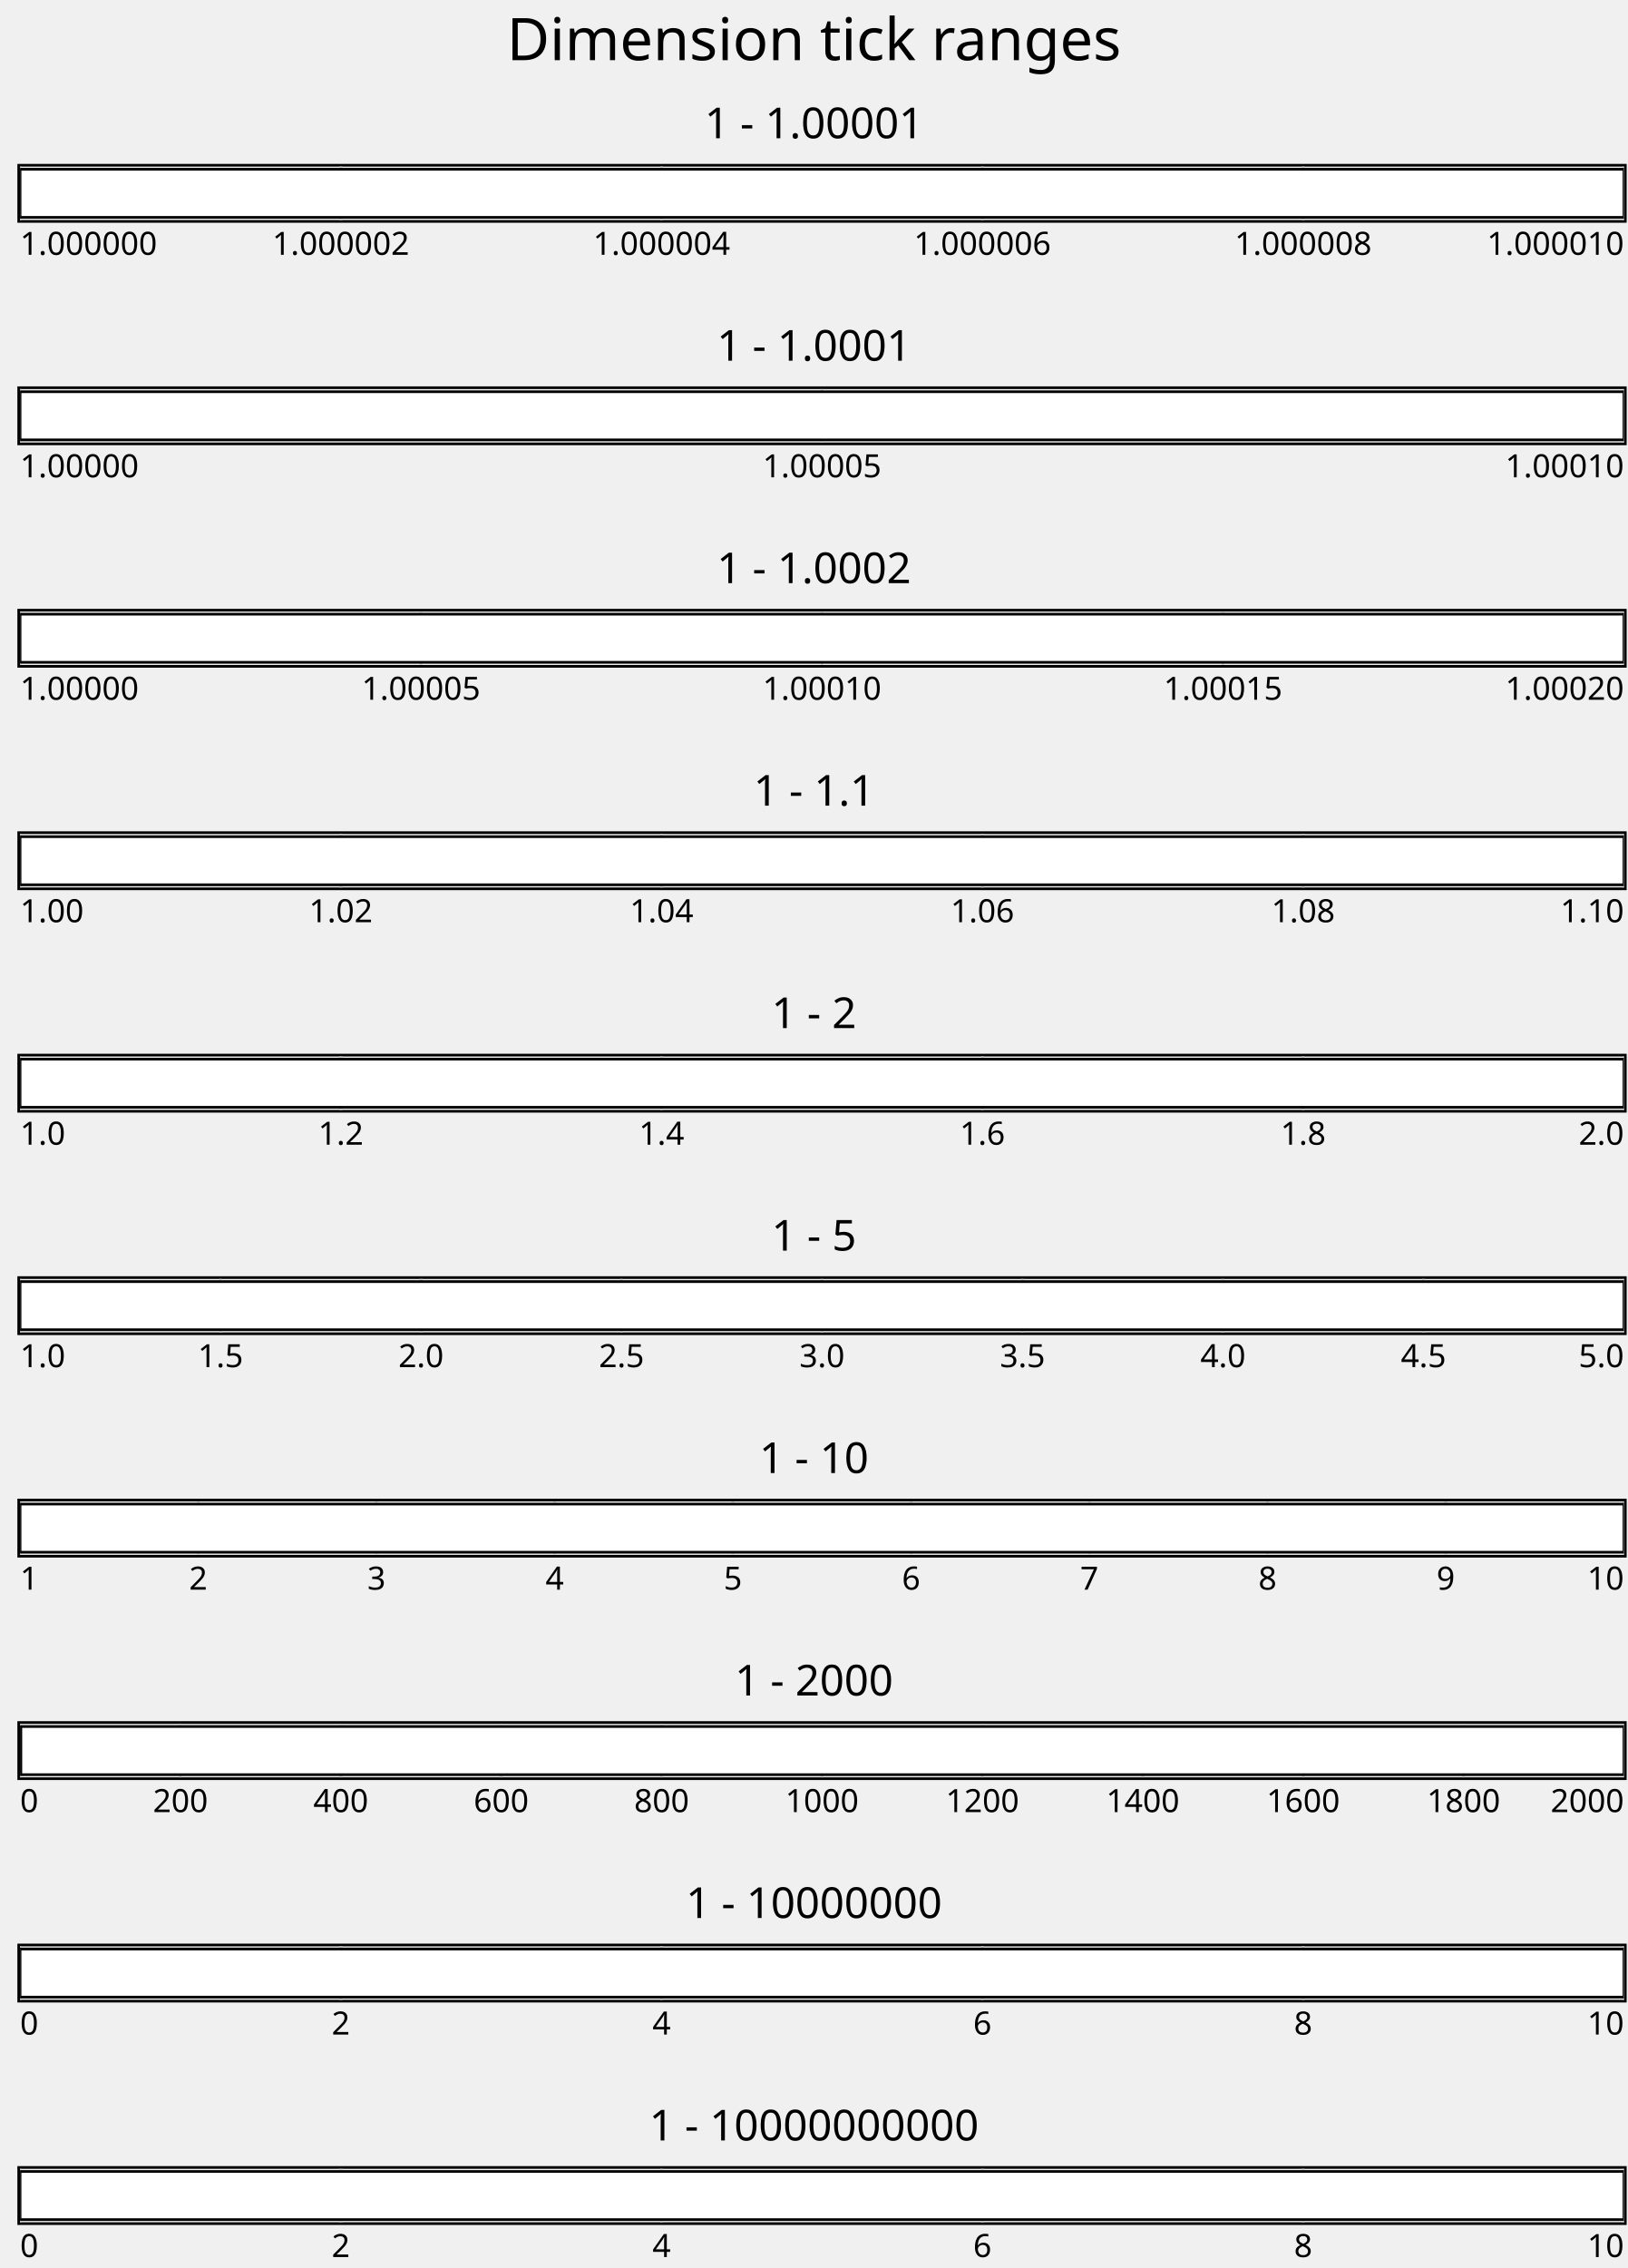
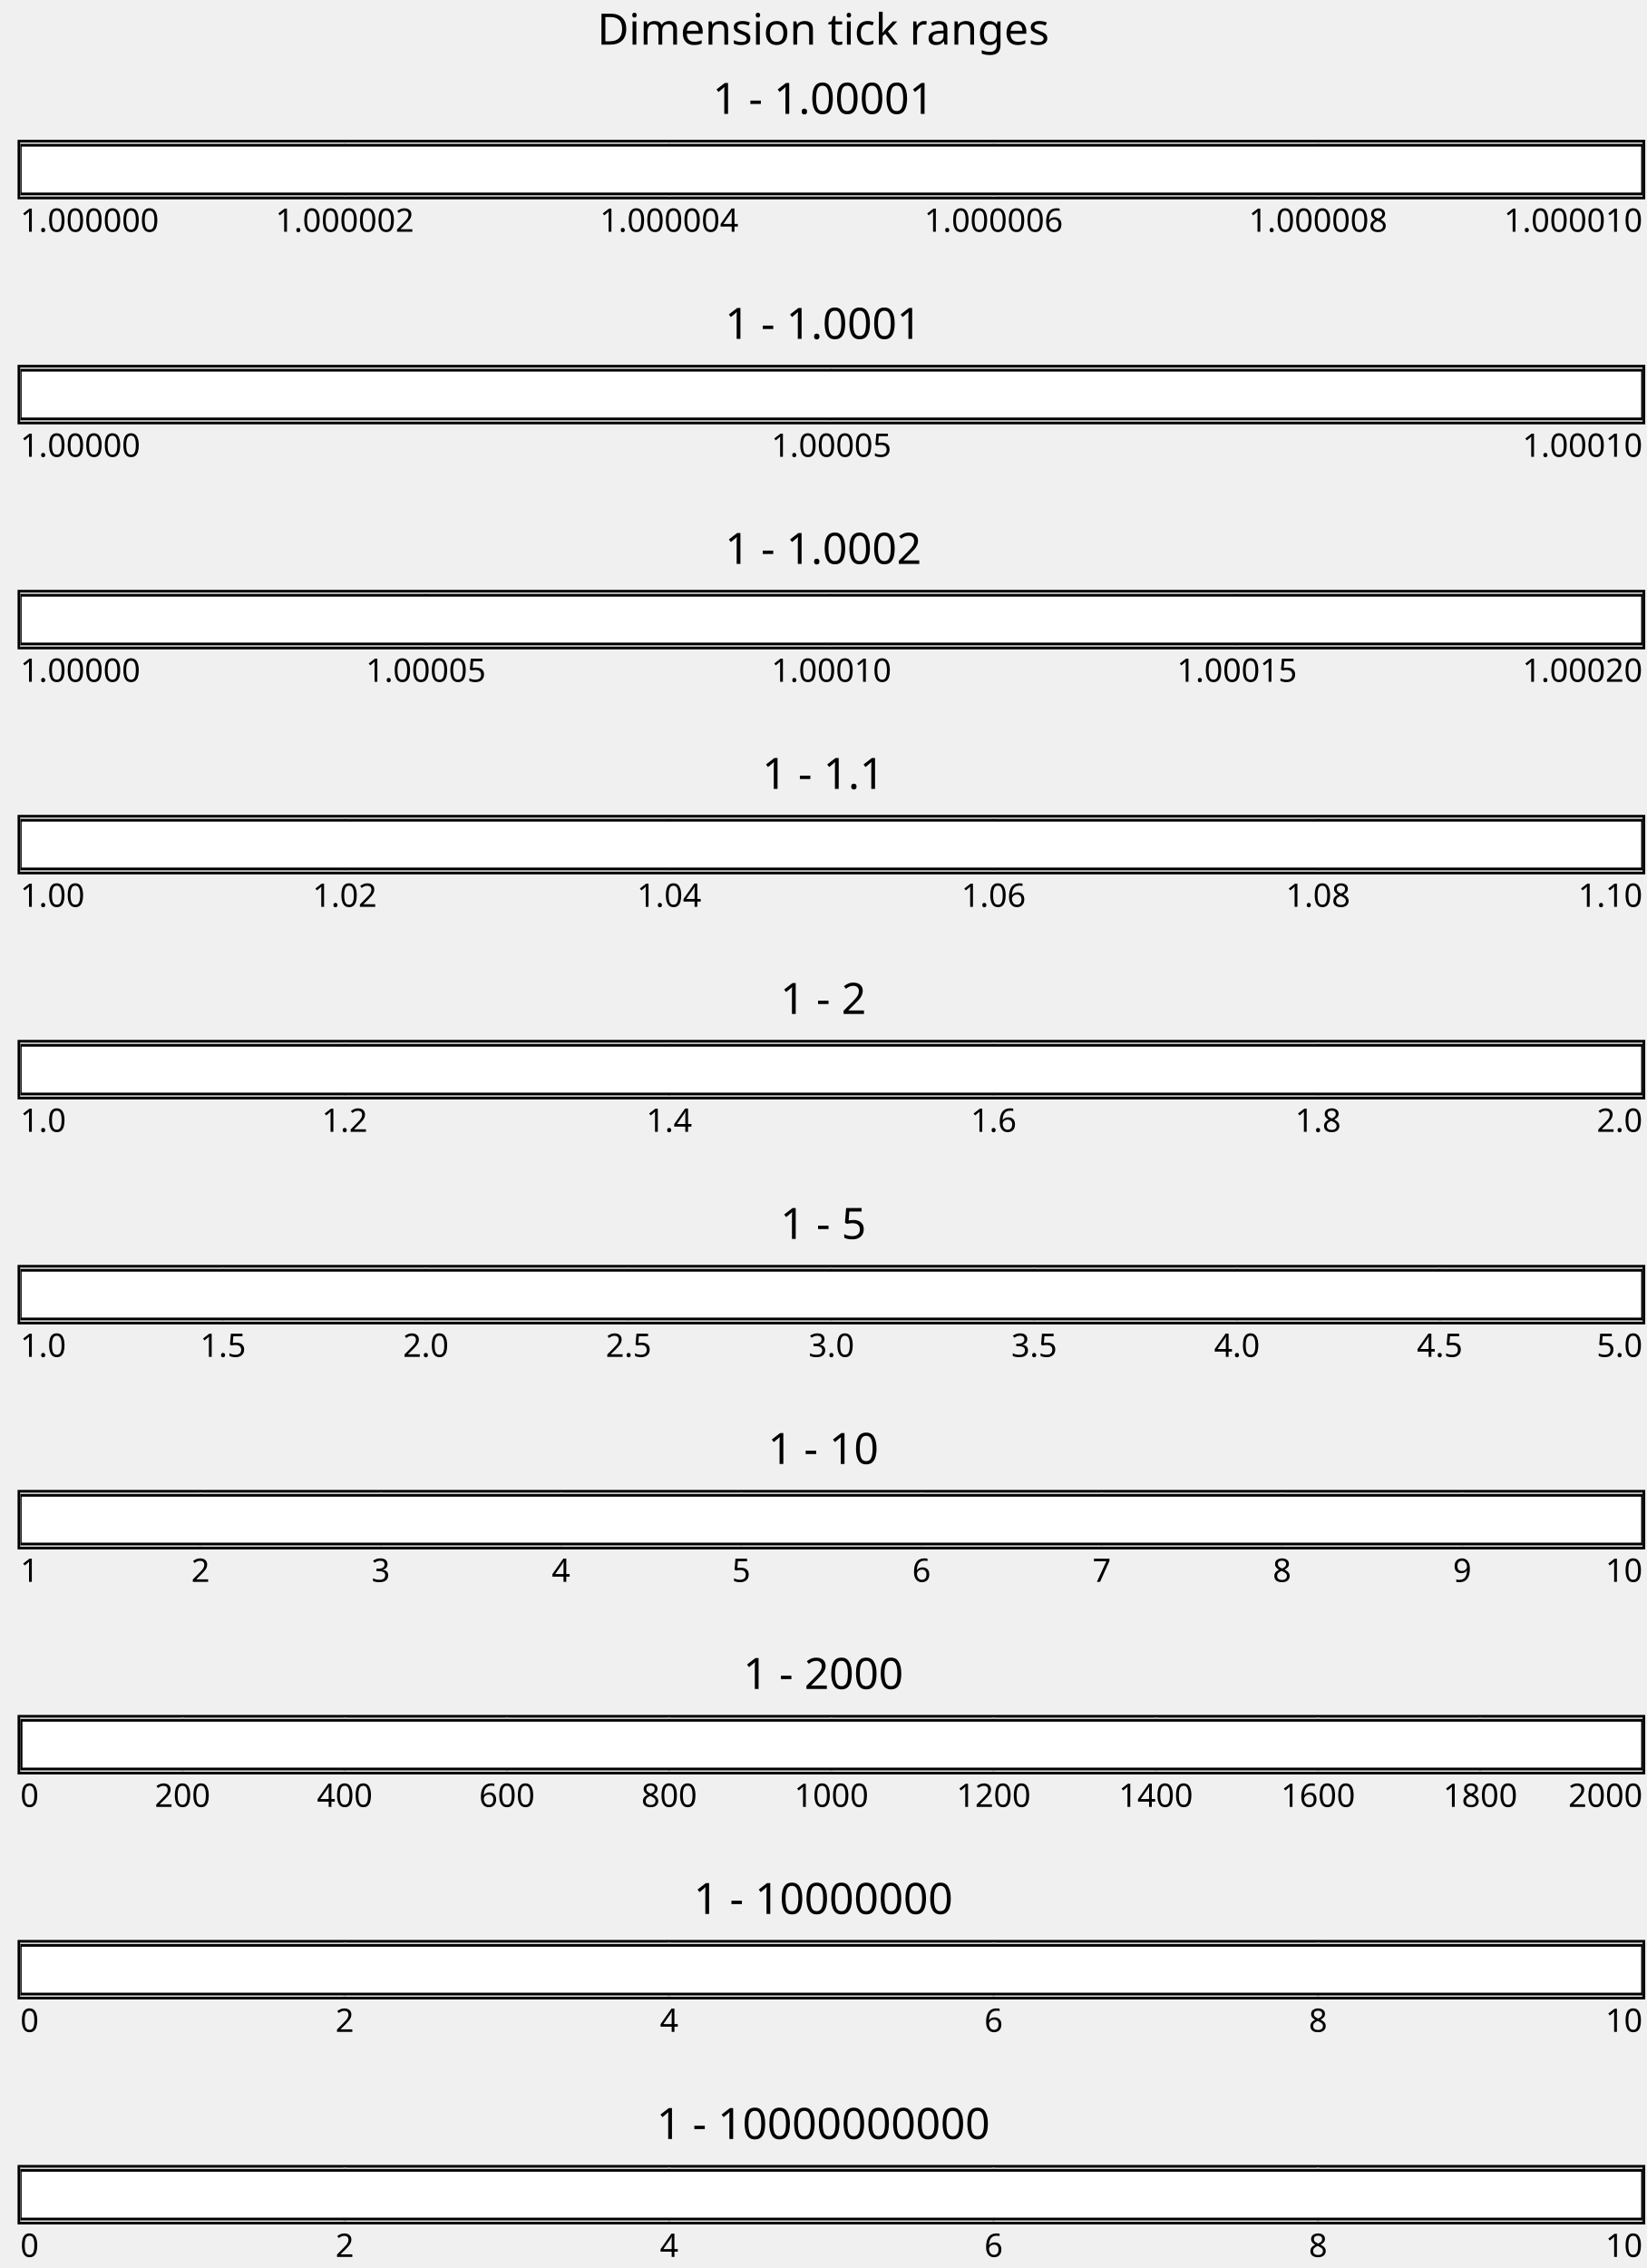
- <svg xmlns="http://www.w3.org/2000/svg" width="609" height="848.2" viewBox="0 0 609 848.2" transform="translate(0.5, 0.5)">
+ <svg xmlns="http://www.w3.org/2000/svg" width="609" height="838.6" viewBox="0 0 609 838.6" transform="translate(0.5, 0.5)">
  <g class="layout">
-     <g fill="black" font-family="sans-serif" font-size="22" text-anchor="middle" transform="translate(180.272,0)">
-       <text y="22" x="123.728">Dimension tick ranges</text>
-     </g>
-     <g transform="translate(0,35.2)">
+     <g fill="black" font-family="sans-serif" font-size="16" text-anchor="middle" transform="translate(214.016,0)">
+       <text y="16" x="89.984">Dimension tick ranges</text>
+     </g>
+     <g transform="translate(0,25.6)">
      <g class="layout">
        <g fill="black" font-family="sans-serif" font-size="16" text-anchor="middle" transform="translate(257.488,0)">
          <text y="16" x="46.512">1 - 1.00001</text>
        </g>
        <g transform="translate(0,26.6)">
          <g class="legend" font-family="sans-serif" font-size="12" text-anchor="end" transform="translate(0, 0)" />
        </g>
        <g transform="translate(6,25.6)">
          <rect x="0.5" y="0.5" width="601" height="21" stroke="black" fill="none" class="frame" stroke-width="1" />
        </g>
        <g transform="translate(7,26.6)">
          <g class="plot" clip-path="url(#id13)">
            <defs>
              <clipPath id="id13">
                <rect width="600" height="20" />
              </clipPath>
            </defs>
            <path d="M 0 0 V 20 M 120 0 V 20 M 240 0 V 20 M 360 0 V 20 M 480 0 V 20 M 600 0 V 20" stroke="lightgray" class="x-grid" />
            <g stroke="black" stroke-width="1" class="period">
              <rect x="0" y="1" width="600" height="18" fill="white" />
            </g>
            <g class="labels" font-family="sans-serif" font-size="12" text-anchor="middle" />
          </g>
        </g>
        <g transform="translate(7,47.6)">
          <g class="x-axis-labels" font-family="sans-serif" font-size="12" text-anchor="middle" stroke="none" fill="black">
            <text x="0" y="12" text-anchor="start">1.000000</text>
            <text x="120" y="12">1.000002</text>
            <text x="240" y="12">1.000004</text>
            <text x="360" y="12">1.000006</text>
            <text x="480" y="12">1.000008</text>
            <text x="600" y="12" text-anchor="end">1.000010</text>
          </g>
        </g>
      </g>
    </g>
-     <g transform="translate(0,118.4)">
+     <g transform="translate(0,108.8)">
      <g class="layout">
        <g fill="black" font-family="sans-serif" font-size="16" text-anchor="middle" transform="translate(262.58,0)">
          <text y="16" x="41.42">1 - 1.0001</text>
        </g>
        <g transform="translate(0,26.6)">
          <g class="legend" font-family="sans-serif" font-size="12" text-anchor="end" transform="translate(0, 0)" />
        </g>
        <g transform="translate(6,25.6)">
          <rect x="0.5" y="0.5" width="601" height="21" stroke="black" fill="none" class="frame" stroke-width="1" />
        </g>
        <g transform="translate(7,26.6)">
          <g class="plot" clip-path="url(#id14)">
            <defs>
              <clipPath id="id14">
                <rect width="600" height="20" />
              </clipPath>
            </defs>
            <path d="M 0 0 V 20 M 300 0 V 20 M 600 0 V 20" stroke="lightgray" class="x-grid" />
            <g stroke="black" stroke-width="1" class="period">
              <rect x="0" y="1" width="600" height="18" fill="white" />
            </g>
            <g class="labels" font-family="sans-serif" font-size="12" text-anchor="middle" />
          </g>
        </g>
        <g transform="translate(7,47.6)">
          <g class="x-axis-labels" font-family="sans-serif" font-size="12" text-anchor="middle" stroke="none" fill="black">
            <text x="0" y="12" text-anchor="start">1.00000</text>
            <text x="300" y="12">1.00005</text>
            <text x="600" y="12" text-anchor="end">1.00010</text>
          </g>
        </g>
      </g>
    </g>
-     <g transform="translate(0,201.6)">
+     <g transform="translate(0,192)">
      <g class="layout">
        <g fill="black" font-family="sans-serif" font-size="16" text-anchor="middle" transform="translate(262.58,0)">
          <text y="16" x="41.42">1 - 1.0002</text>
        </g>
        <g transform="translate(0,26.6)">
          <g class="legend" font-family="sans-serif" font-size="12" text-anchor="end" transform="translate(0, 0)" />
        </g>
        <g transform="translate(6,25.6)">
          <rect x="0.5" y="0.5" width="601" height="21" stroke="black" fill="none" class="frame" stroke-width="1" />
        </g>
        <g transform="translate(7,26.6)">
          <g class="plot" clip-path="url(#id15)">
            <defs>
              <clipPath id="id15">
                <rect width="600" height="20" />
              </clipPath>
            </defs>
            <path d="M 0 0 V 20 M 150 0 V 20 M 300 0 V 20 M 450 0 V 20 M 600 0 V 20" stroke="lightgray" class="x-grid" />
            <g stroke="black" stroke-width="1" class="period">
              <rect x="0" y="1" width="600" height="18" fill="white" />
            </g>
            <g class="labels" font-family="sans-serif" font-size="12" text-anchor="middle" />
          </g>
        </g>
        <g transform="translate(7,47.6)">
          <g class="x-axis-labels" font-family="sans-serif" font-size="12" text-anchor="middle" stroke="none" fill="black">
            <text x="0" y="12" text-anchor="start">1.00000</text>
            <text x="150" y="12">1.00005</text>
            <text x="300" y="12">1.00010</text>
            <text x="450" y="12">1.00015</text>
            <text x="600" y="12" text-anchor="end">1.00020</text>
          </g>
        </g>
      </g>
    </g>
-     <g transform="translate(0,284.8)">
+     <g transform="translate(0,275.2)">
      <g class="layout">
        <g fill="black" font-family="sans-serif" font-size="16" text-anchor="middle" transform="translate(277.856,0)">
          <text y="16" x="26.144">1 - 1.1</text>
        </g>
        <g transform="translate(0,26.6)">
          <g class="legend" font-family="sans-serif" font-size="12" text-anchor="end" transform="translate(0, 0)" />
        </g>
        <g transform="translate(6,25.6)">
          <rect x="0.5" y="0.5" width="601" height="21" stroke="black" fill="none" class="frame" stroke-width="1" />
        </g>
        <g transform="translate(7,26.6)">
          <g class="plot" clip-path="url(#id16)">
            <defs>
              <clipPath id="id16">
                <rect width="600" height="20" />
              </clipPath>
            </defs>
            <path d="M 0 0 V 20 M 120 0 V 20 M 240 0 V 20 M 360 0 V 20 M 480 0 V 20 M 600 0 V 20" stroke="lightgray" class="x-grid" />
            <g stroke="black" stroke-width="1" class="period">
              <rect x="0" y="1" width="600" height="18" fill="white" />
            </g>
            <g class="labels" font-family="sans-serif" font-size="12" text-anchor="middle" />
          </g>
        </g>
        <g transform="translate(7,47.6)">
          <g class="x-axis-labels" font-family="sans-serif" font-size="12" text-anchor="middle" stroke="none" fill="black">
            <text x="0" y="12" text-anchor="start">1.00</text>
            <text x="120" y="12">1.02</text>
            <text x="240" y="12">1.04</text>
            <text x="360" y="12">1.06</text>
            <text x="480" y="12">1.08</text>
            <text x="600" y="12" text-anchor="end">1.10</text>
          </g>
        </g>
      </g>
    </g>
-     <g transform="translate(0,368)">
+     <g transform="translate(0,358.4)">
      <g class="layout">
        <g fill="black" font-family="sans-serif" font-size="16" text-anchor="middle" transform="translate(285.456,0)">
          <text y="16" x="18.544">1 - 2</text>
        </g>
        <g transform="translate(0,26.6)">
          <g class="legend" font-family="sans-serif" font-size="12" text-anchor="end" transform="translate(0, 0)" />
        </g>
        <g transform="translate(6,25.6)">
          <rect x="0.5" y="0.5" width="601" height="21" stroke="black" fill="none" class="frame" stroke-width="1" />
        </g>
        <g transform="translate(7,26.6)">
          <g class="plot" clip-path="url(#id17)">
            <defs>
              <clipPath id="id17">
                <rect width="600" height="20" />
              </clipPath>
            </defs>
            <path d="M 0 0 V 20 M 120 0 V 20 M 240 0 V 20 M 360 0 V 20 M 480 0 V 20 M 600 0 V 20" stroke="lightgray" class="x-grid" />
            <g stroke="black" stroke-width="1" class="period">
              <rect x="0" y="1" width="600" height="18" fill="white" />
            </g>
            <g class="labels" font-family="sans-serif" font-size="12" text-anchor="middle" />
          </g>
        </g>
        <g transform="translate(7,47.6)">
          <g class="x-axis-labels" font-family="sans-serif" font-size="12" text-anchor="middle" stroke="none" fill="black">
            <text x="0" y="12" text-anchor="start">1.0</text>
            <text x="120" y="12">1.2</text>
            <text x="240" y="12">1.4</text>
            <text x="360" y="12">1.6</text>
            <text x="480" y="12">1.8</text>
            <text x="600" y="12" text-anchor="end">2.0</text>
          </g>
        </g>
      </g>
    </g>
-     <g transform="translate(0,451.2)">
+     <g transform="translate(0,441.6)">
      <g class="layout">
        <g fill="black" font-family="sans-serif" font-size="16" text-anchor="middle" transform="translate(285.456,0)">
          <text y="16" x="18.544">1 - 5</text>
        </g>
        <g transform="translate(0,26.6)">
          <g class="legend" font-family="sans-serif" font-size="12" text-anchor="end" transform="translate(0, 0)" />
        </g>
        <g transform="translate(6,25.6)">
          <rect x="0.5" y="0.5" width="601" height="21" stroke="black" fill="none" class="frame" stroke-width="1" />
        </g>
        <g transform="translate(7,26.6)">
          <g class="plot" clip-path="url(#id18)">
            <defs>
              <clipPath id="id18">
                <rect width="600" height="20" />
              </clipPath>
            </defs>
            <path d="M 0 0 V 20 M 75 0 V 20 M 150 0 V 20 M 225 0 V 20 M 300 0 V 20 M 375 0 V 20 M 450 0 V 20 M 525 0 V 20 M 600 0 V 20" stroke="lightgray" class="x-grid" />
            <g stroke="black" stroke-width="1" class="period">
              <rect x="0" y="1" width="600" height="18" fill="white" />
            </g>
            <g class="labels" font-family="sans-serif" font-size="12" text-anchor="middle" />
          </g>
        </g>
        <g transform="translate(7,47.6)">
          <g class="x-axis-labels" font-family="sans-serif" font-size="12" text-anchor="middle" stroke="none" fill="black">
            <text x="0" y="12" text-anchor="start">1.0</text>
            <text x="75" y="12">1.5</text>
            <text x="150" y="12">2.0</text>
            <text x="225" y="12">2.5</text>
            <text x="300" y="12">3.0</text>
            <text x="375" y="12">3.5</text>
            <text x="450" y="12">4.0</text>
            <text x="525" y="12">4.5</text>
            <text x="600" y="12" text-anchor="end">5.0</text>
          </g>
        </g>
      </g>
    </g>
-     <g transform="translate(0,534.4)">
+     <g transform="translate(0,524.8)">
      <g class="layout">
        <g fill="black" font-family="sans-serif" font-size="16" text-anchor="middle" transform="translate(280.364,0)">
          <text y="16" x="23.636">1 - 10</text>
        </g>
        <g transform="translate(0,26.6)">
          <g class="legend" font-family="sans-serif" font-size="12" text-anchor="end" transform="translate(0, 0)" />
        </g>
        <g transform="translate(6,25.6)">
          <rect x="0.5" y="0.5" width="601" height="21" stroke="black" fill="none" class="frame" stroke-width="1" />
        </g>
        <g transform="translate(7,26.6)">
          <g class="plot" clip-path="url(#id19)">
            <defs>
              <clipPath id="id19">
                <rect width="600" height="20" />
              </clipPath>
            </defs>
            <path d="M 0 0 V 20 M 66.667 0 V 20 M 133.333 0 V 20 M 200 0 V 20 M 266.667 0 V 20 M 333.333 0 V 20 M 400 0 V 20 M 466.667 0 V 20 M 533.333 0 V 20 M 600 0 V 20" stroke="lightgray" class="x-grid" />
            <g stroke="black" stroke-width="1" class="period">
              <rect x="0" y="1" width="600" height="18" fill="white" />
            </g>
            <g class="labels" font-family="sans-serif" font-size="12" text-anchor="middle" />
          </g>
        </g>
        <g transform="translate(7,47.6)">
          <g class="x-axis-labels" font-family="sans-serif" font-size="12" text-anchor="middle" stroke="none" fill="black">
            <text x="0" y="12" text-anchor="start">1</text>
            <text x="66.667" y="12">2</text>
            <text x="133.333" y="12">3</text>
            <text x="200" y="12">4</text>
            <text x="266.667" y="12">5</text>
            <text x="333.333" y="12">6</text>
            <text x="400" y="12">7</text>
            <text x="466.667" y="12">8</text>
            <text x="533.333" y="12">9</text>
            <text x="600" y="12" text-anchor="end">10</text>
          </g>
        </g>
      </g>
    </g>
-     <g transform="translate(0,617.6)">
+     <g transform="translate(0,608)">
      <g class="layout">
        <g fill="black" font-family="sans-serif" font-size="16" text-anchor="middle" transform="translate(270.18,0)">
          <text y="16" x="33.82">1 - 2000</text>
        </g>
        <g transform="translate(0,26.6)">
          <g class="legend" font-family="sans-serif" font-size="12" text-anchor="end" transform="translate(0, 0)" />
        </g>
        <g transform="translate(6,25.6)">
          <rect x="0.5" y="0.5" width="601" height="21" stroke="black" fill="none" class="frame" stroke-width="1" />
        </g>
        <g transform="translate(7,26.6)">
          <g class="plot" clip-path="url(#id20)">
            <defs>
              <clipPath id="id20">
                <rect width="600" height="20" />
              </clipPath>
            </defs>
            <path d="M 0 0 V 20 M 60 0 V 20 M 120 0 V 20 M 180 0 V 20 M 240 0 V 20 M 300 0 V 20 M 360 0 V 20 M 420 0 V 20 M 480 0 V 20 M 540 0 V 20 M 600 0 V 20" stroke="lightgray" class="x-grid" />
            <g stroke="black" stroke-width="1" class="period">
              <rect x="0.3" y="1" width="599.7" height="18" fill="white" />
            </g>
            <g class="labels" font-family="sans-serif" font-size="12" text-anchor="middle" />
          </g>
        </g>
        <g transform="translate(7,47.6)">
          <g class="x-axis-labels" font-family="sans-serif" font-size="12" text-anchor="middle" stroke="none" fill="black">
            <text x="0" y="12" text-anchor="start">0</text>
            <text x="60" y="12">200</text>
            <text x="120" y="12">400</text>
            <text x="180" y="12">600</text>
            <text x="240" y="12">800</text>
            <text x="300" y="12">1000</text>
            <text x="360" y="12">1200</text>
            <text x="420" y="12">1400</text>
            <text x="480" y="12">1600</text>
            <text x="540" y="12">1800</text>
            <text x="600" y="12" text-anchor="end">2000</text>
          </g>
        </g>
      </g>
    </g>
-     <g transform="translate(0,700.8)">
+     <g transform="translate(0,691.2)">
      <g class="layout">
        <g fill="black" font-family="sans-serif" font-size="16" text-anchor="middle" transform="translate(249.812,0)">
          <text y="16" x="54.188">1 - 10000000</text>
        </g>
        <g transform="translate(0,26.6)">
          <g class="legend" font-family="sans-serif" font-size="12" text-anchor="end" transform="translate(0, 0)" />
        </g>
        <g transform="translate(6,25.6)">
          <rect x="0.5" y="0.5" width="601" height="21" stroke="black" fill="none" class="frame" stroke-width="1" />
        </g>
        <g transform="translate(7,26.6)">
          <g class="plot" clip-path="url(#id21)">
            <defs>
              <clipPath id="id21">
                <rect width="600" height="20" />
              </clipPath>
            </defs>
            <path d="M 0 0 V 20 M 120 0 V 20 M 240 0 V 20 M 360 0 V 20 M 480 0 V 20 M 600 0 V 20" stroke="lightgray" class="x-grid" />
            <g stroke="black" stroke-width="1" class="period">
              <rect x="0" y="1" width="600" height="18" fill="white" />
            </g>
            <g class="labels" font-family="sans-serif" font-size="12" text-anchor="middle" />
          </g>
        </g>
        <g transform="translate(7,47.6)">
          <g class="x-axis-labels" font-family="sans-serif" font-size="12" text-anchor="middle" stroke="none" fill="black">
            <text x="0" y="12" text-anchor="start">0</text>
            <text x="120" y="12">2</text>
            <text x="240" y="12">4</text>
            <text x="360" y="12">6</text>
            <text x="480" y="12">8</text>
            <text x="600" y="12" text-anchor="end">10</text>
          </g>
        </g>
      </g>
    </g>
-     <g transform="translate(0,784)">
+     <g transform="translate(0,774.4)">
      <g class="layout">
        <g fill="black" font-family="sans-serif" font-size="16" text-anchor="middle" transform="translate(234.536,0)">
          <text y="16" x="69.464">1 - 10000000000</text>
        </g>
        <g transform="translate(0,26.6)">
          <g class="legend" font-family="sans-serif" font-size="12" text-anchor="end" transform="translate(0, 0)" />
        </g>
        <g transform="translate(6,25.6)">
          <rect x="0.5" y="0.5" width="601" height="21" stroke="black" fill="none" class="frame" stroke-width="1" />
        </g>
        <g transform="translate(7,26.6)">
          <g class="plot" clip-path="url(#id22)">
            <defs>
              <clipPath id="id22">
                <rect width="600" height="20" />
              </clipPath>
            </defs>
            <path d="M 0 0 V 20 M 120 0 V 20 M 240 0 V 20 M 360 0 V 20 M 480 0 V 20 M 600 0 V 20" stroke="lightgray" class="x-grid" />
            <g stroke="black" stroke-width="1" class="period">
              <rect x="0" y="1" width="600" height="18" fill="white" />
            </g>
            <g class="labels" font-family="sans-serif" font-size="12" text-anchor="middle" />
          </g>
        </g>
        <g transform="translate(7,47.6)">
          <g class="x-axis-labels" font-family="sans-serif" font-size="12" text-anchor="middle" stroke="none" fill="black">
            <text x="0" y="12" text-anchor="start">0</text>
            <text x="120" y="12">2</text>
            <text x="240" y="12">4</text>
            <text x="360" y="12">6</text>
            <text x="480" y="12">8</text>
            <text x="600" y="12" text-anchor="end">10</text>
          </g>
        </g>
      </g>
    </g>
  </g>
</svg>
